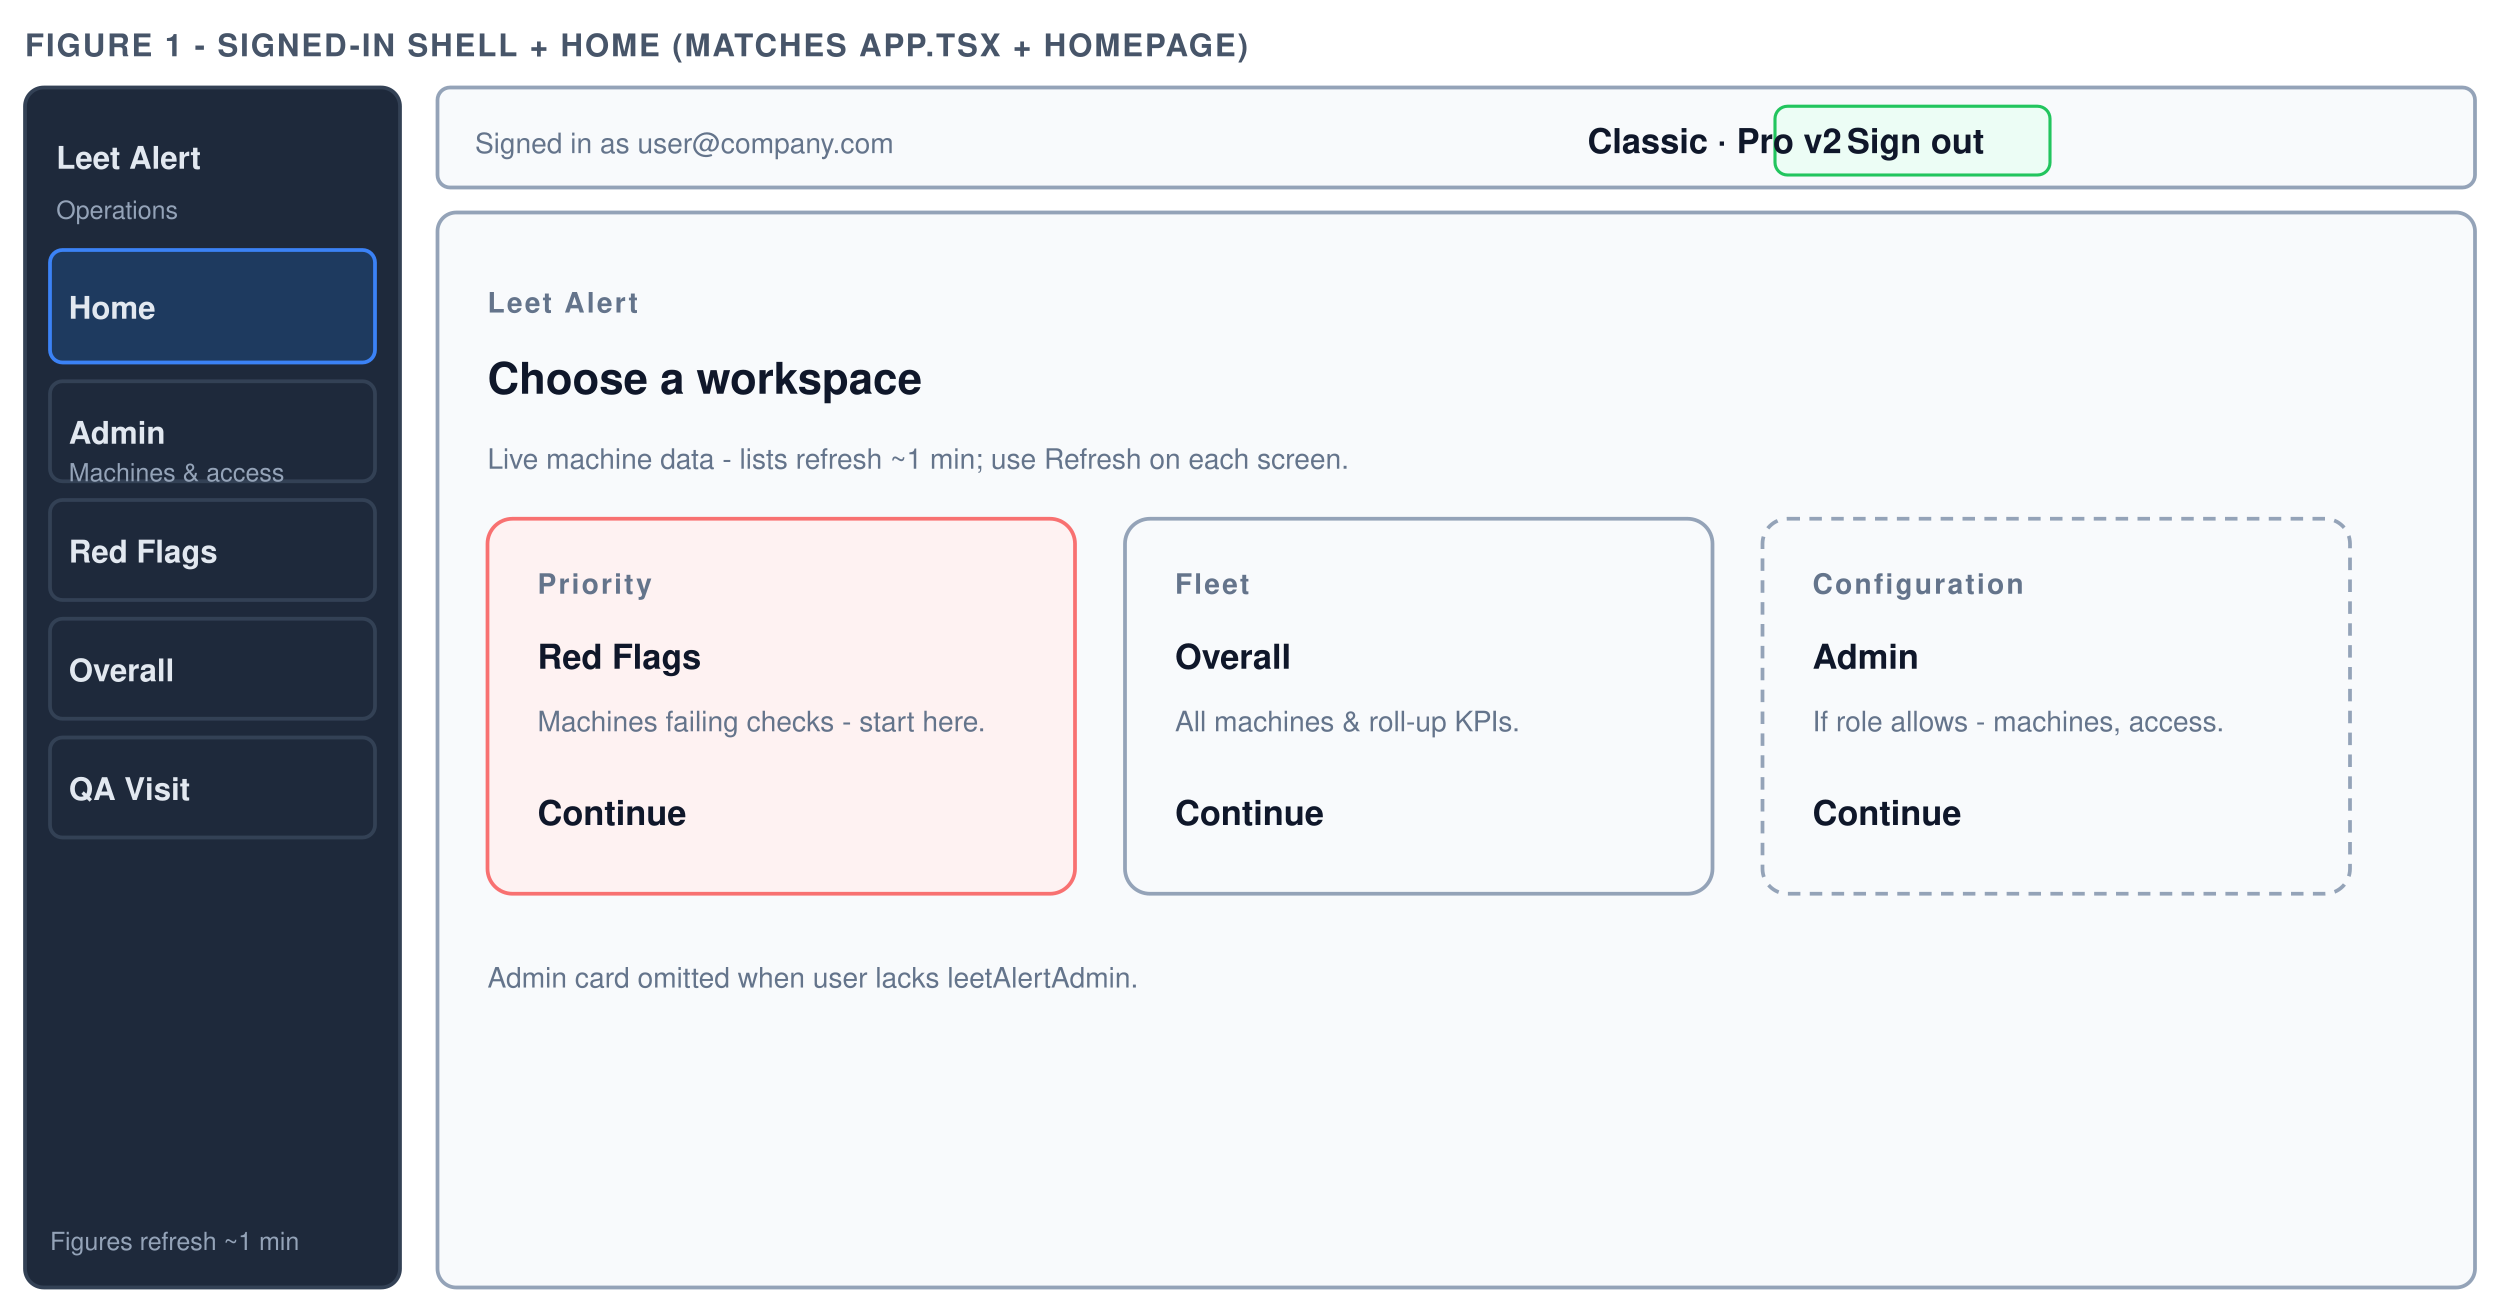
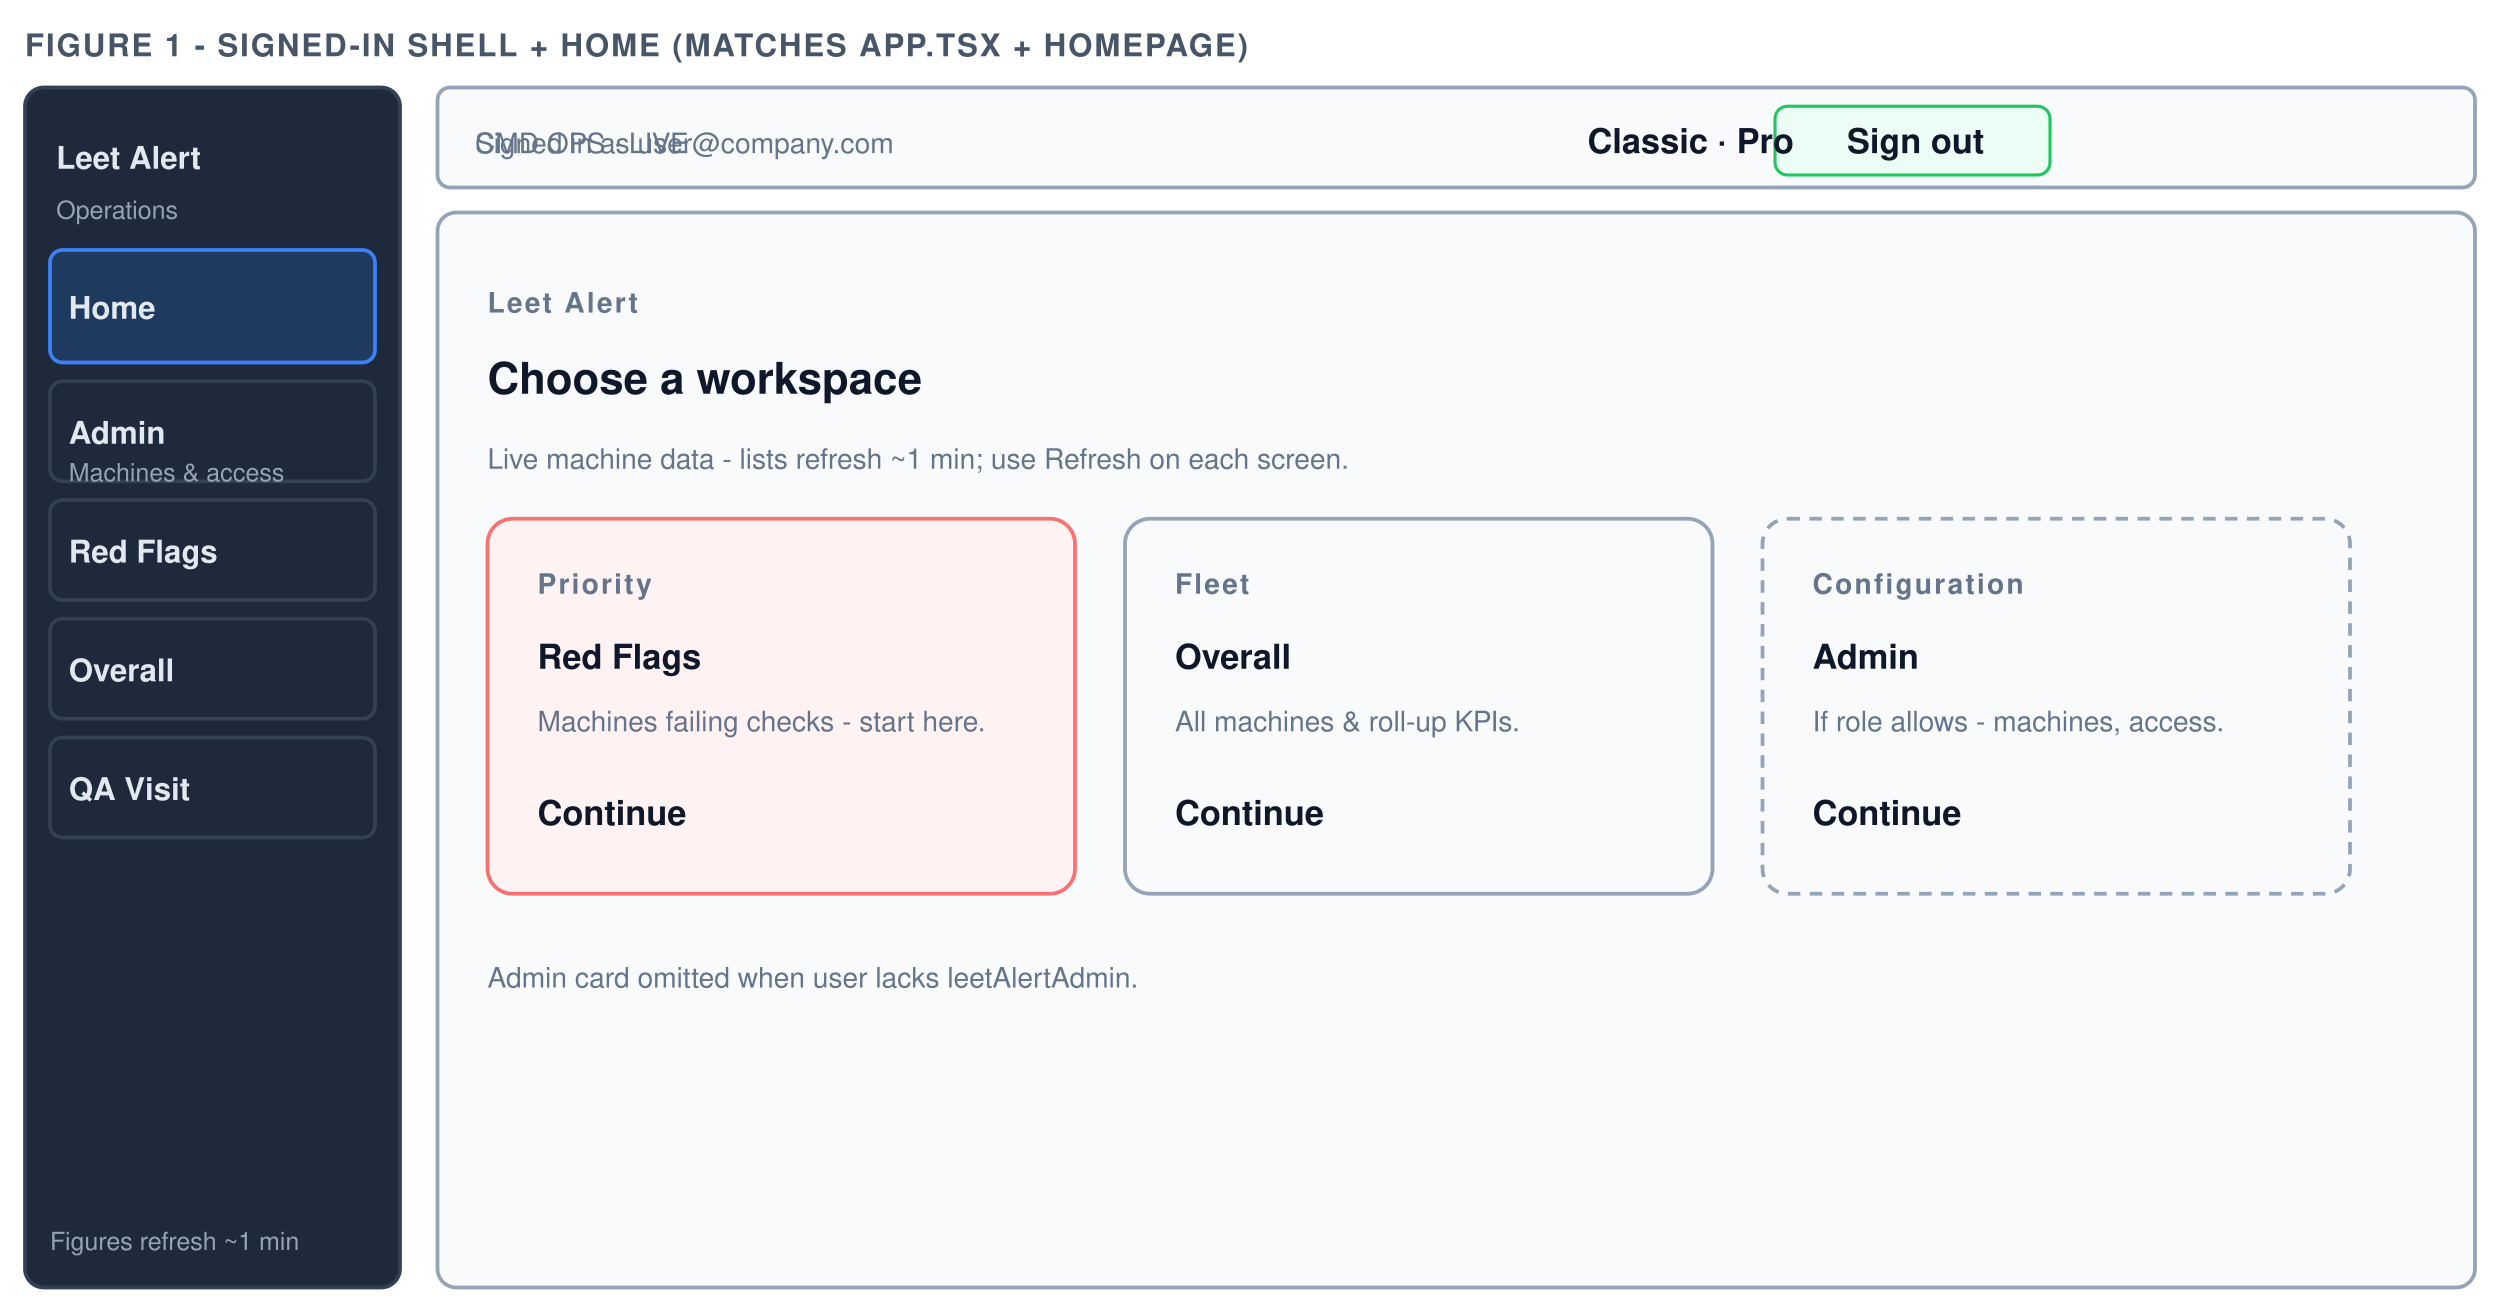
<svg xmlns="http://www.w3.org/2000/svg" width="800" height="420" viewBox="0 0 800 420" font-family="Segoe UI, Helvetica, Arial, sans-serif">
  <defs>
    <style>
      .box { fill: #1e293b; stroke: #334155; stroke-width: 1.2; }
      .boxHi { fill: #1e3a5f; stroke: #3b82f6; stroke-width: 1.2; }
      .boxMain { fill: #f8fafc; stroke: #94a3b8; stroke-width: 1.2; }
      .boxAccent { fill: #fef2f2; stroke: #f87171; stroke-width: 1.2; }
      .label { fill: #0f172a; font-size: 11px; font-weight: 600; }
      .labelInv { fill: #e2e8f0; font-size: 10px; font-weight: 600; }
      .hint { fill: #64748b; font-size: 9px; }
      .hintInv { fill: #94a3b8; font-size: 8px; }
      .title { fill: #0f172a; font-size: 14px; font-weight: 700; }
      .cap { fill: #475569; font-size: 10px; font-weight: 600; letter-spacing: 0.06em; }
      .kicker { fill: #64748b; font-size: 9px; font-weight: 600; text-transform: uppercase; letter-spacing: 0.08em; }
      .btn { fill: #ecfdf5; stroke: #22c55e; stroke-width: 1; }
    </style>
  </defs>
  <text x="8" y="18" class="cap">FIGURE 1 - SIGNED-IN SHELL + HOME (MATCHES APP.TSX + HOMEPAGE)</text>
  <g transform="translate(8, 28)">
    <rect class="box" x="0" y="0" width="120" height="384" rx="6" fill="#0f172a" />
    <text x="10" y="26" class="labelInv" font-size="12px">Leet Alert</text>
    <text x="10" y="42" class="hintInv">Operations</text>
    <rect class="boxHi" x="8" y="52" width="104" height="36" rx="4" />
    <text x="14" y="74" class="labelInv" font-size="9px">Home</text>
    <rect class="box" x="8" y="94" width="104" height="32" rx="4" />
    <text x="14" y="114" class="labelInv" font-size="9px">Admin</text>
    <text x="14" y="126" class="hintInv">Machines &amp; access</text>
    <rect class="box" x="8" y="132" width="104" height="32" rx="4" />
    <text x="14" y="152" class="labelInv" font-size="9px">Red Flags</text>
    <rect class="box" x="8" y="170" width="104" height="32" rx="4" />
    <text x="14" y="190" class="labelInv" font-size="9px">Overall</text>
    <rect class="box" x="8" y="208" width="104" height="32" rx="4" />
    <text x="14" y="228" class="labelInv" font-size="9px">QA Visit</text>
    <text x="8" y="372" class="hintInv">Figures refresh ~1 min</text>
    <rect class="boxMain" x="132" y="0" width="652" height="32" rx="4" />
    <text x="144" y="21" class="hint">Signed in as user@company.com</text>
    <rect class="btn" x="560" y="6" width="88" height="22" rx="4" />
-     <text x="500" y="21" class="label" font-size="9px">Classic · Pro v2</text>
+     <text x="144" y="21" class="hint" font-size="8px">CMD OPS · LIVE</text>
+     <text x="500" y="21" class="label" font-size="9px">Classic · Pro</text>
    <text x="583" y="21" class="label" font-size="9px">Sign out</text>
    <rect class="boxMain" x="132" y="40" width="652" height="344" rx="6" />
    <text x="148" y="72" class="kicker">Leet Alert</text>
    <text x="148" y="98" class="title">Choose a workspace</text>
    <text x="148" y="122" class="hint" font-size="9px">Live machine data - lists refresh ~1 min; use Refresh on each screen.</text>
    <rect class="boxAccent" x="148" y="138" width="188" height="120" rx="8" />
    <text x="164" y="162" class="kicker">Priority</text>
    <text x="164" y="186" class="label" font-size="12px">Red Flags</text>
    <text x="164" y="206" class="hint" font-size="8px">Machines failing checks - start here.</text>
    <text x="164" y="236" class="label" font-size="9px" fill="#b91c1c">Continue</text>
    <rect class="boxMain" x="352" y="138" width="188" height="120" rx="8" />
    <text x="368" y="162" class="kicker">Fleet</text>
    <text x="368" y="186" class="label" font-size="12px">Overall</text>
    <text x="368" y="206" class="hint" font-size="8px">All machines &amp; roll-up KPIs.</text>
    <text x="368" y="236" class="label" font-size="9px">Continue</text>
    <rect class="boxMain" x="556" y="138" width="188" height="120" rx="8" stroke-dasharray="4 3" />
    <text x="572" y="162" class="kicker">Configuration</text>
    <text x="572" y="186" class="label" font-size="12px">Admin</text>
    <text x="572" y="206" class="hint" font-size="8px">If role allows - machines, access.</text>
    <text x="572" y="236" class="label" font-size="9px">Continue</text>
    <text x="148" y="288" class="hint" font-size="8px">Admin card omitted when user lacks leetAlertAdmin.</text>
  </g>
</svg>
